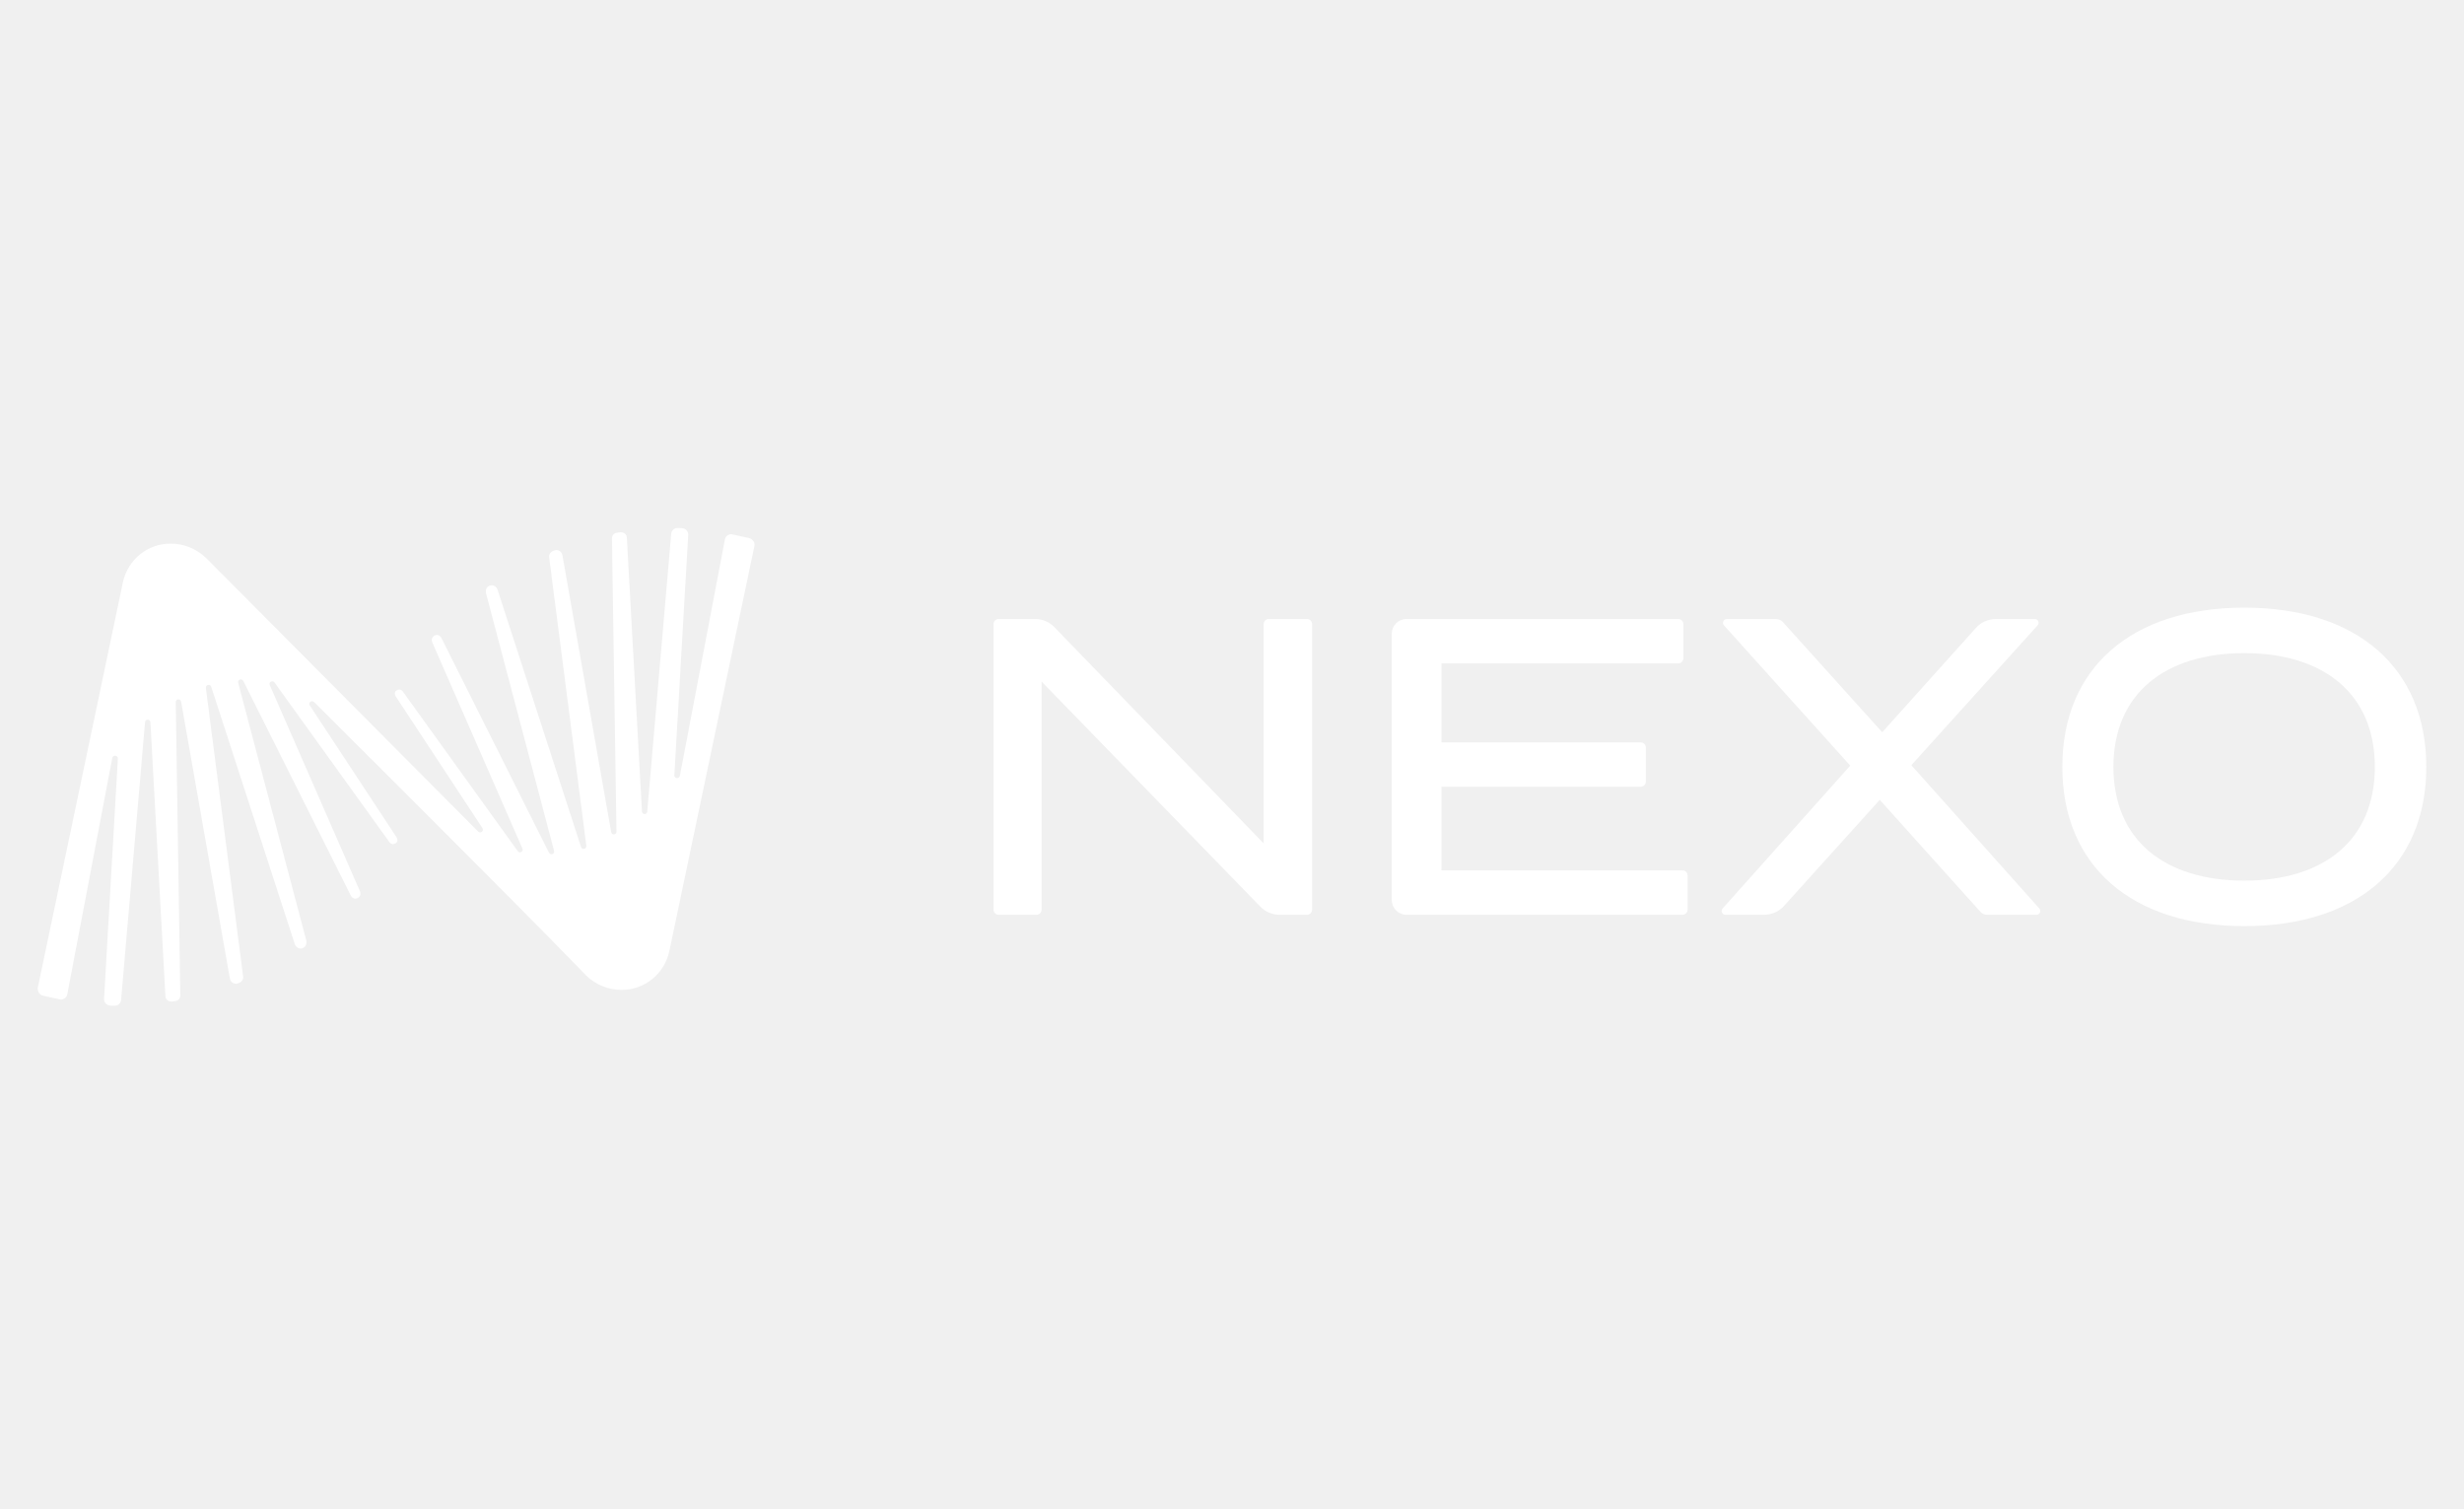
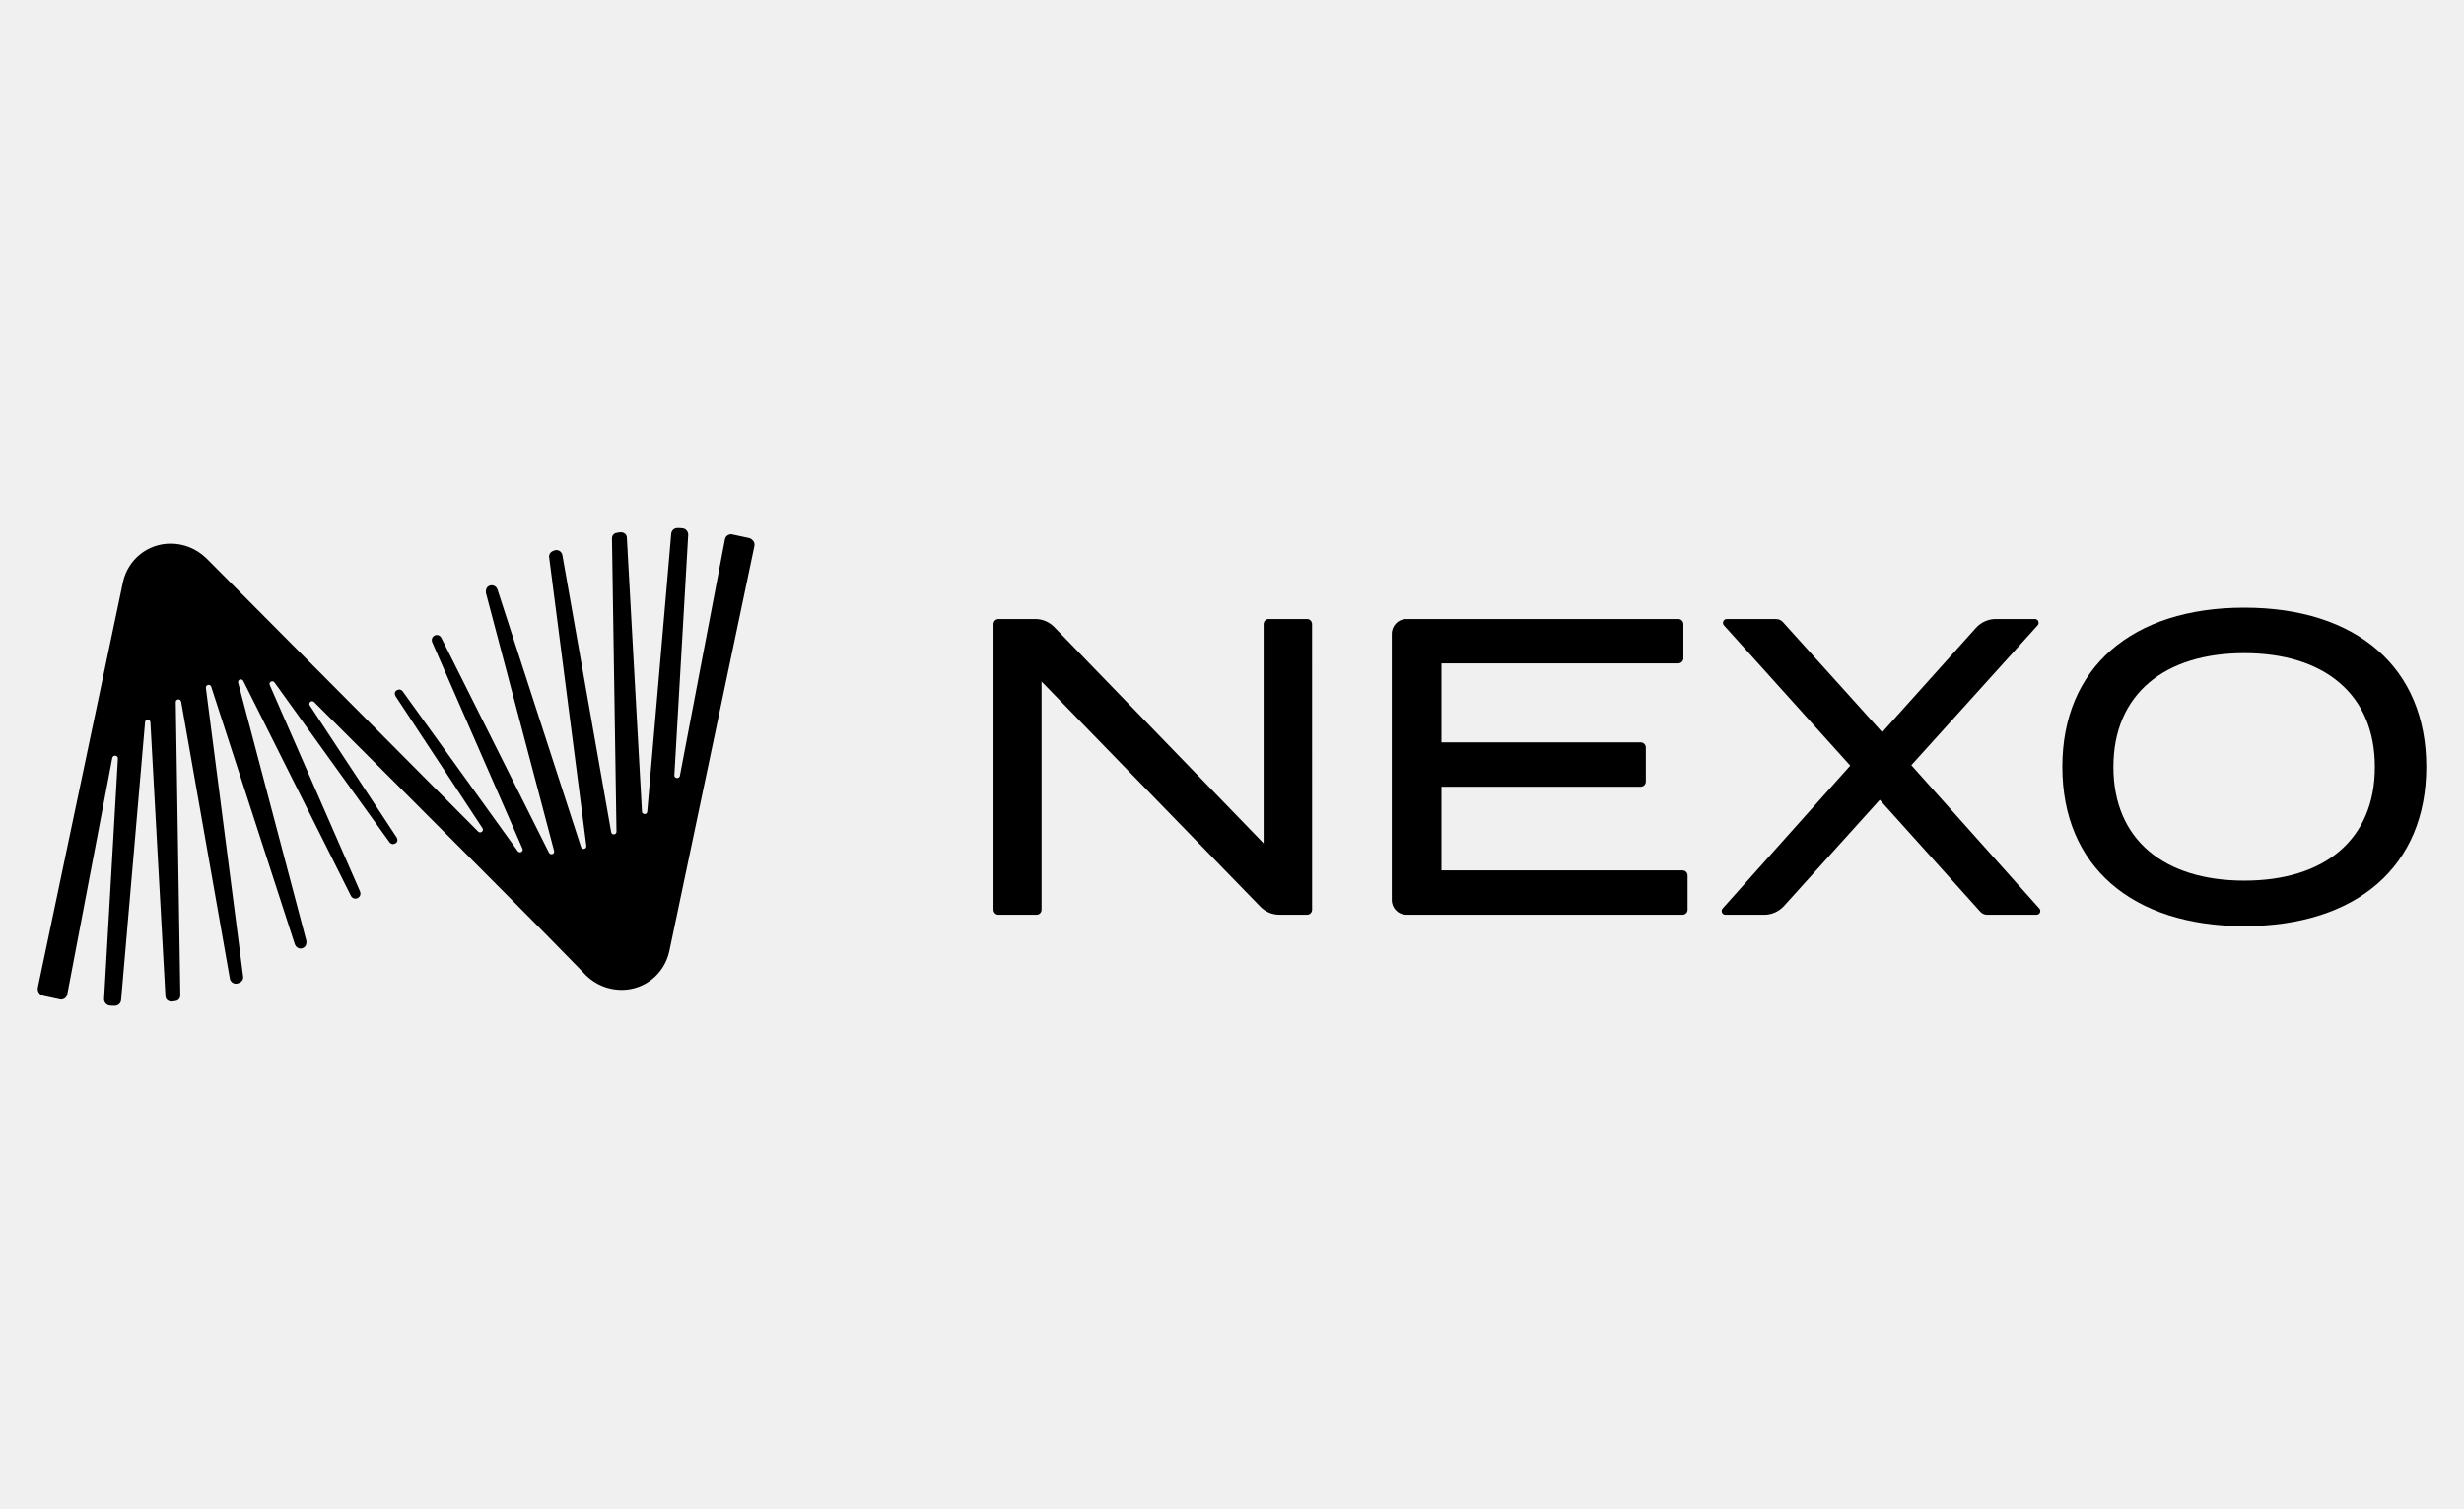
- <svg xmlns="http://www.w3.org/2000/svg" width="100%" viewBox="0 0 98 60" fill="white" class="hero-marquee-img is-xmedium">
-   <path d="M26.942 21C27.016 21 27.083 21.002 27.142 21.01C27.271 21.021 27.372 21.131 27.372 21.268L26.821 30.829V30.833C26.812 30.963 27.004 30.986 27.039 30.866L28.83 21.464C28.847 21.338 28.954 21.247 29.089 21.247L29.783 21.396C29.855 21.411 29.918 21.455 29.96 21.519L29.964 21.513C30.006 21.576 30.019 21.652 30.003 21.726L26.619 37.84C26.417 38.74 25.638 39.369 24.723 39.369C24.201 39.369 23.703 39.17 23.323 38.807V38.809C23.308 38.802 22.794 38.186 12.492 27.92C12.398 27.829 12.249 27.945 12.32 28.055L15.778 33.308C15.788 33.321 15.807 33.39 15.807 33.405C15.807 33.46 15.784 33.505 15.741 33.534C15.729 33.541 15.653 33.572 15.638 33.572C15.584 33.572 15.533 33.547 15.497 33.504L10.929 27.158L10.919 27.145C10.841 27.037 10.675 27.13 10.73 27.247L14.323 35.462C14.327 35.472 14.336 35.529 14.336 35.541C14.336 35.592 14.315 35.641 14.281 35.675C14.246 35.715 14.191 35.74 14.134 35.74C14.06 35.74 13.993 35.698 13.959 35.632L9.677 27.083C9.614 26.966 9.441 27.029 9.473 27.156L12.186 37.421C12.196 37.564 12.159 37.635 12.091 37.68C12.053 37.708 12.006 37.724 11.956 37.724C11.855 37.724 11.767 37.661 11.729 37.564L8.402 27.317V27.314C8.362 27.189 8.173 27.229 8.188 27.362L9.669 38.829C9.69 38.938 9.625 39.047 9.509 39.092C9.447 39.118 9.416 39.124 9.385 39.124C9.261 39.124 9.159 39.035 9.141 38.911L7.204 27.908C7.179 27.776 6.99 27.791 6.99 27.925L7.171 39.591C7.171 39.705 7.089 39.8 6.982 39.811C6.976 39.812 6.839 39.834 6.835 39.834C6.683 39.834 6.59 39.747 6.58 39.631L5.982 28.727C5.972 28.593 5.776 28.585 5.769 28.727L4.816 39.772C4.804 39.901 4.697 40 4.57 40H4.526C4.476 40 4.419 40 4.37 39.992C4.239 39.981 4.138 39.871 4.138 39.734L4.688 30.169C4.696 30.035 4.499 30.012 4.467 30.137L2.678 39.536C2.659 39.661 2.552 39.753 2.418 39.753L1.725 39.604C1.651 39.589 1.587 39.545 1.545 39.481C1.504 39.418 1.491 39.342 1.506 39.269L4.89 23.151C5.09 22.25 5.87 21.621 6.786 21.621C7.308 21.621 7.806 21.821 8.187 22.184V22.182C8.244 22.234 19.017 33.071 19.017 33.071C19.112 33.165 19.26 33.048 19.19 32.938L15.731 27.684C15.721 27.671 15.702 27.602 15.702 27.587C15.702 27.534 15.726 27.488 15.768 27.46C15.781 27.452 15.856 27.422 15.872 27.422C15.925 27.422 15.976 27.447 16.013 27.491L20.579 33.832L20.59 33.85C20.669 33.958 20.834 33.865 20.778 33.747L17.186 25.532C17.183 25.522 17.173 25.465 17.173 25.453C17.174 25.402 17.192 25.353 17.229 25.319C17.263 25.279 17.318 25.254 17.375 25.254C17.449 25.254 17.517 25.296 17.551 25.364L21.828 33.901L21.835 33.913C21.897 34.028 22.065 33.968 22.039 33.846L19.325 23.576C19.316 23.436 19.352 23.365 19.42 23.32C19.458 23.292 19.506 23.276 19.555 23.276C19.656 23.276 19.744 23.338 19.782 23.434L23.109 33.686C23.148 33.809 23.33 33.774 23.321 33.644L21.842 22.171C21.822 22.064 21.884 21.955 22.002 21.908C22.065 21.881 22.096 21.876 22.126 21.876C22.25 21.876 22.353 21.965 22.37 22.089L24.308 33.092C24.331 33.224 24.515 33.209 24.519 33.08L24.34 21.41C24.341 21.296 24.423 21.202 24.529 21.19C24.536 21.189 24.672 21.167 24.676 21.167C24.828 21.167 24.922 21.255 24.931 21.37L25.533 32.28C25.547 32.406 25.735 32.413 25.743 32.274L26.696 21.228C26.707 21.099 26.812 21 26.942 21Z" fill="white" />
-   <path fill-rule="evenodd" clip-rule="evenodd" d="M89.263 24.167C93.739 24.167 96.5 26.557 96.5 30.5C96.5 34.444 93.738 36.833 89.263 36.833C84.788 36.833 82.025 34.444 82.025 30.5C82.025 26.556 84.787 24.167 89.263 24.167ZM89.263 25.976C86.103 25.976 84.057 27.597 84.056 30.5C84.056 33.403 86.085 35.024 89.263 35.024C92.441 35.024 94.454 33.403 94.454 30.5C94.454 27.599 92.424 25.976 89.263 25.976Z" fill="white" />
-   <path d="M41.18 24.619C41.464 24.619 41.737 24.737 41.938 24.945L50.258 33.541V24.824C50.258 24.711 50.346 24.619 50.455 24.619H51.988C52.097 24.619 52.185 24.711 52.185 24.824L52.186 36.175C52.186 36.289 52.098 36.38 51.989 36.38H50.883C50.599 36.38 50.327 36.264 50.126 36.057L41.426 27.106V36.177C41.426 36.29 41.337 36.381 41.228 36.381H39.712C39.603 36.381 39.516 36.29 39.515 36.177V24.824C39.515 24.711 39.603 24.619 39.712 24.619H41.18Z" fill="white" />
-   <path d="M66.751 24.619C66.863 24.619 66.953 24.711 66.953 24.824V26.178C66.953 26.291 66.863 26.383 66.751 26.383H57.33V29.526H65.256C65.368 29.526 65.458 29.616 65.459 29.729V31.084C65.459 31.197 65.368 31.289 65.256 31.289H57.33V34.616H66.918C67.03 34.616 67.12 34.707 67.12 34.821V36.177C67.12 36.29 67.03 36.381 66.918 36.381H55.935C55.615 36.381 55.355 36.118 55.354 35.794V25.207C55.354 24.883 55.615 24.619 55.935 24.619H66.751Z" fill="white" />
-   <path d="M80.935 24.619C81.062 24.619 81.127 24.775 81.041 24.871L76.019 30.433L81.109 36.13C81.195 36.226 81.128 36.381 81.002 36.381H79.032C78.93 36.381 78.832 36.338 78.763 36.26L74.763 31.811L70.958 36.028C70.754 36.254 70.468 36.381 70.169 36.381H68.622C68.496 36.381 68.429 36.226 68.515 36.13L73.589 30.45L68.567 24.872C68.48 24.776 68.546 24.621 68.673 24.621H70.641C70.744 24.621 70.842 24.664 70.911 24.741L74.861 29.123L78.585 24.976C78.789 24.748 79.077 24.619 79.376 24.619H80.935Z" fill="white" />
+ <svg xmlns="http://www.w3.org/2000/svg" width="100%" height="100%" viewBox="0 0 98 60" fill="none">
+   <path d="M26.942 21C27.016 21 27.083 21.002 27.142 21.01C27.271 21.021 27.372 21.131 27.372 21.268L26.821 30.829V30.833C26.812 30.963 27.004 30.986 27.039 30.866L28.83 21.464C28.847 21.338 28.954 21.247 29.089 21.247L29.783 21.396C29.855 21.411 29.918 21.455 29.96 21.519L29.964 21.513C30.006 21.576 30.019 21.652 30.003 21.726L26.619 37.84C26.417 38.74 25.638 39.369 24.723 39.369C24.201 39.369 23.703 39.17 23.323 38.807V38.809C23.308 38.802 22.794 38.186 12.492 27.92C12.398 27.829 12.249 27.945 12.32 28.055L15.778 33.308C15.788 33.321 15.807 33.39 15.807 33.405C15.807 33.46 15.784 33.505 15.741 33.534C15.729 33.541 15.653 33.572 15.638 33.572C15.584 33.572 15.533 33.547 15.497 33.504L10.929 27.158L10.919 27.145C10.841 27.037 10.675 27.13 10.73 27.247L14.323 35.462C14.327 35.472 14.336 35.529 14.336 35.541C14.336 35.592 14.315 35.641 14.281 35.675C14.246 35.715 14.191 35.74 14.134 35.74C14.06 35.74 13.993 35.698 13.959 35.632L9.677 27.083C9.614 26.966 9.441 27.029 9.473 27.156L12.186 37.421C12.196 37.564 12.159 37.635 12.091 37.68C12.053 37.708 12.006 37.724 11.956 37.724C11.855 37.724 11.767 37.661 11.729 37.564L8.402 27.317V27.314C8.362 27.189 8.173 27.229 8.188 27.362L9.669 38.829C9.69 38.938 9.625 39.047 9.509 39.092C9.447 39.118 9.416 39.124 9.385 39.124C9.261 39.124 9.159 39.035 9.141 38.911L7.204 27.908C7.179 27.776 6.99 27.791 6.99 27.925L7.171 39.591C7.171 39.705 7.089 39.8 6.982 39.811C6.976 39.812 6.839 39.834 6.835 39.834C6.683 39.834 6.59 39.747 6.58 39.631L5.982 28.727C5.972 28.593 5.776 28.585 5.769 28.727L4.816 39.772C4.804 39.901 4.697 40 4.57 40H4.526C4.476 40 4.419 40 4.37 39.992C4.239 39.981 4.138 39.871 4.138 39.734L4.688 30.169C4.696 30.035 4.499 30.012 4.467 30.137L2.678 39.536C2.659 39.661 2.552 39.753 2.418 39.753L1.725 39.604C1.651 39.589 1.587 39.545 1.545 39.481C1.504 39.418 1.491 39.342 1.506 39.269L4.89 23.151C5.09 22.25 5.87 21.621 6.786 21.621C7.308 21.621 7.806 21.821 8.187 22.184V22.182C8.244 22.234 19.017 33.071 19.017 33.071C19.112 33.165 19.26 33.048 19.19 32.938L15.731 27.684C15.721 27.671 15.702 27.602 15.702 27.587C15.702 27.534 15.726 27.488 15.768 27.46C15.781 27.452 15.856 27.422 15.872 27.422C15.925 27.422 15.976 27.447 16.013 27.491L20.579 33.832L20.59 33.85C20.669 33.958 20.834 33.865 20.778 33.747L17.186 25.532C17.183 25.522 17.173 25.465 17.173 25.453C17.174 25.402 17.192 25.353 17.229 25.319C17.263 25.279 17.318 25.254 17.375 25.254C17.449 25.254 17.517 25.296 17.551 25.364L21.828 33.901L21.835 33.913C21.897 34.028 22.065 33.968 22.039 33.846L19.325 23.576C19.316 23.436 19.352 23.365 19.42 23.32C19.458 23.292 19.506 23.276 19.555 23.276C19.656 23.276 19.744 23.338 19.782 23.434L23.109 33.686C23.148 33.809 23.33 33.774 23.321 33.644L21.842 22.171C21.822 22.064 21.884 21.955 22.002 21.908C22.065 21.881 22.096 21.876 22.126 21.876C22.25 21.876 22.353 21.965 22.37 22.089L24.308 33.092C24.331 33.224 24.515 33.209 24.519 33.08L24.34 21.41C24.341 21.296 24.423 21.202 24.529 21.19C24.536 21.189 24.672 21.167 24.676 21.167C24.828 21.167 24.922 21.255 24.931 21.37L25.533 32.28C25.547 32.406 25.735 32.413 25.743 32.274L26.696 21.228C26.707 21.099 26.812 21 26.942 21Z" fill="currentColor" />
+   <path fill-rule="evenodd" clip-rule="evenodd" d="M89.263 24.167C93.739 24.167 96.5 26.557 96.5 30.5C96.5 34.444 93.738 36.833 89.263 36.833C84.788 36.833 82.025 34.444 82.025 30.5C82.025 26.556 84.787 24.167 89.263 24.167ZM89.263 25.976C86.103 25.976 84.057 27.597 84.056 30.5C84.056 33.403 86.085 35.024 89.263 35.024C92.441 35.024 94.454 33.403 94.454 30.5C94.454 27.599 92.424 25.976 89.263 25.976Z" fill="currentColor" />
+   <path d="M41.18 24.619C41.464 24.619 41.737 24.737 41.938 24.945L50.258 33.541V24.824C50.258 24.711 50.346 24.619 50.455 24.619H51.988C52.097 24.619 52.185 24.711 52.185 24.824L52.186 36.175C52.186 36.289 52.098 36.38 51.989 36.38H50.883C50.599 36.38 50.327 36.264 50.126 36.057L41.426 27.106V36.177C41.426 36.29 41.337 36.381 41.228 36.381H39.712C39.603 36.381 39.516 36.29 39.515 36.177V24.824C39.515 24.711 39.603 24.619 39.712 24.619H41.18Z" fill="currentColor" />
+   <path d="M66.751 24.619C66.863 24.619 66.953 24.711 66.953 24.824V26.178C66.953 26.291 66.863 26.383 66.751 26.383H57.33V29.526H65.256C65.368 29.526 65.458 29.616 65.459 29.729V31.084C65.459 31.197 65.368 31.289 65.256 31.289H57.33V34.616H66.918C67.03 34.616 67.12 34.707 67.12 34.821V36.177C67.12 36.29 67.03 36.381 66.918 36.381H55.935C55.615 36.381 55.355 36.118 55.354 35.794V25.207C55.354 24.883 55.615 24.619 55.935 24.619H66.751Z" fill="currentColor" />
+   <path d="M80.935 24.619C81.062 24.619 81.127 24.775 81.041 24.871L76.019 30.433L81.109 36.13C81.195 36.226 81.128 36.381 81.002 36.381H79.032C78.93 36.381 78.832 36.338 78.763 36.26L74.763 31.811L70.958 36.028C70.754 36.254 70.468 36.381 70.169 36.381H68.622C68.496 36.381 68.429 36.226 68.515 36.13L73.589 30.45L68.567 24.872C68.48 24.776 68.546 24.621 68.673 24.621H70.641C70.744 24.621 70.842 24.664 70.911 24.741L74.861 29.123L78.585 24.976C78.789 24.748 79.077 24.619 79.376 24.619H80.935Z" fill="currentColor" />
</svg>
